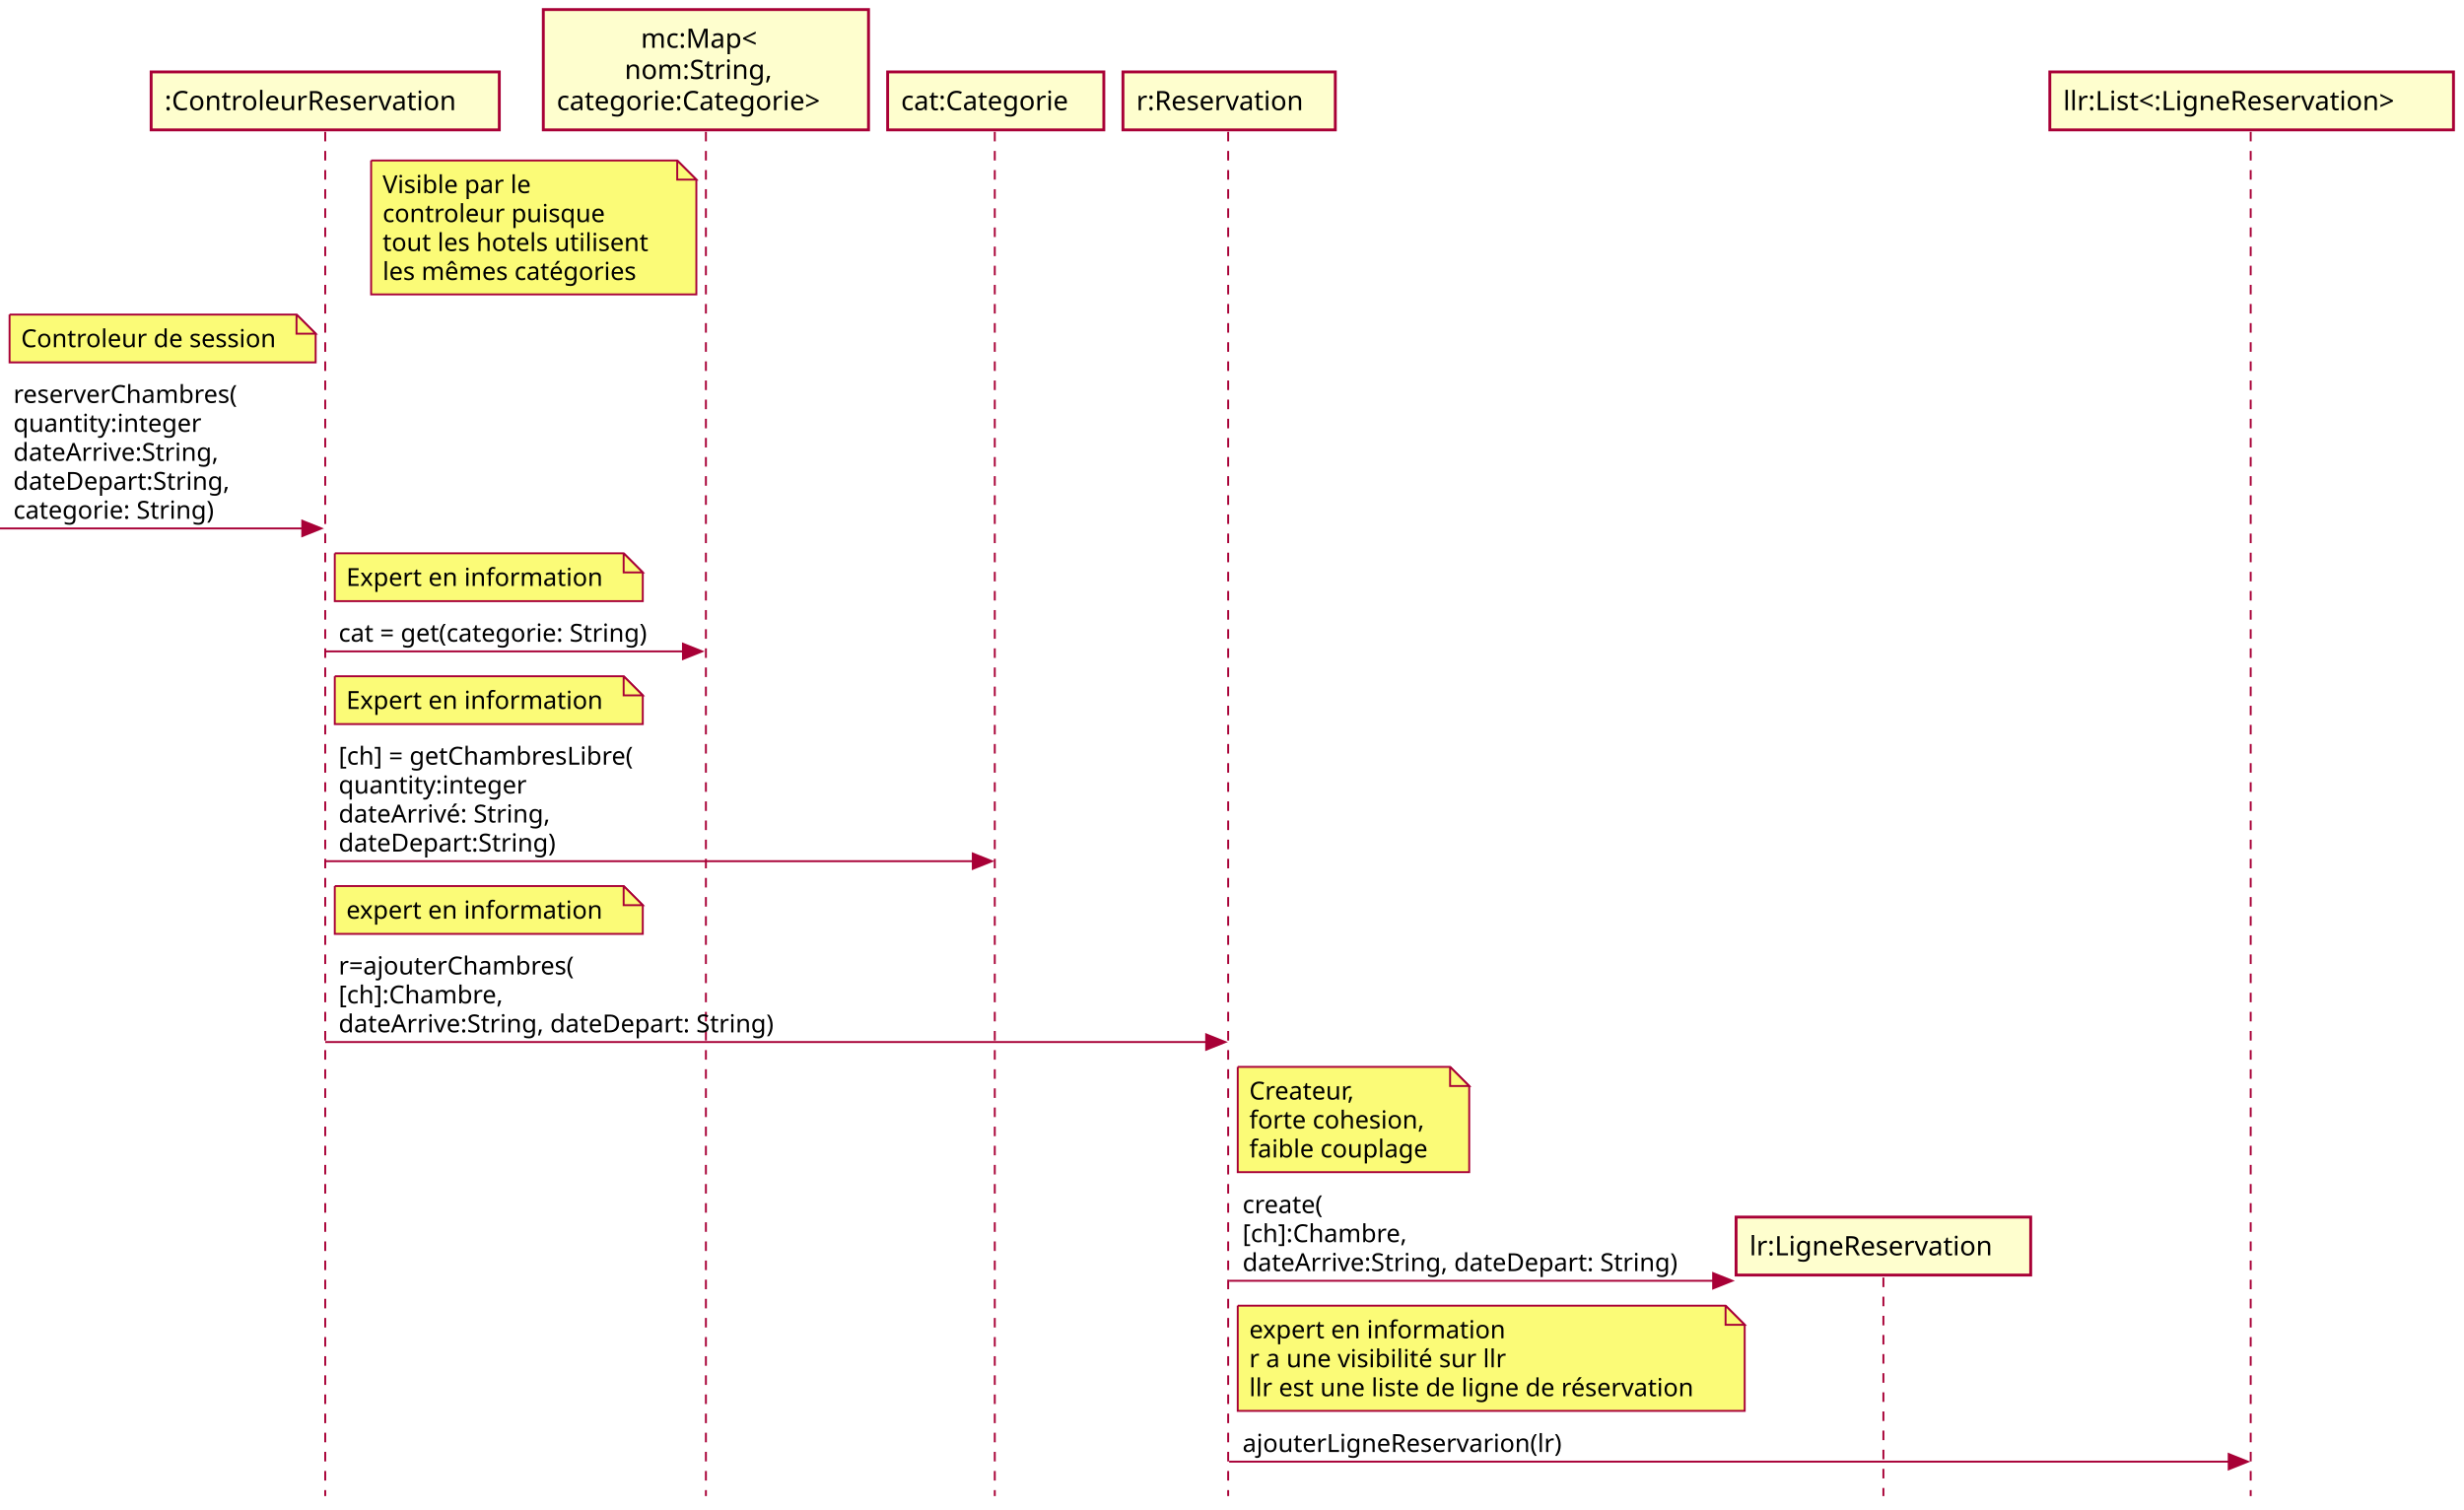
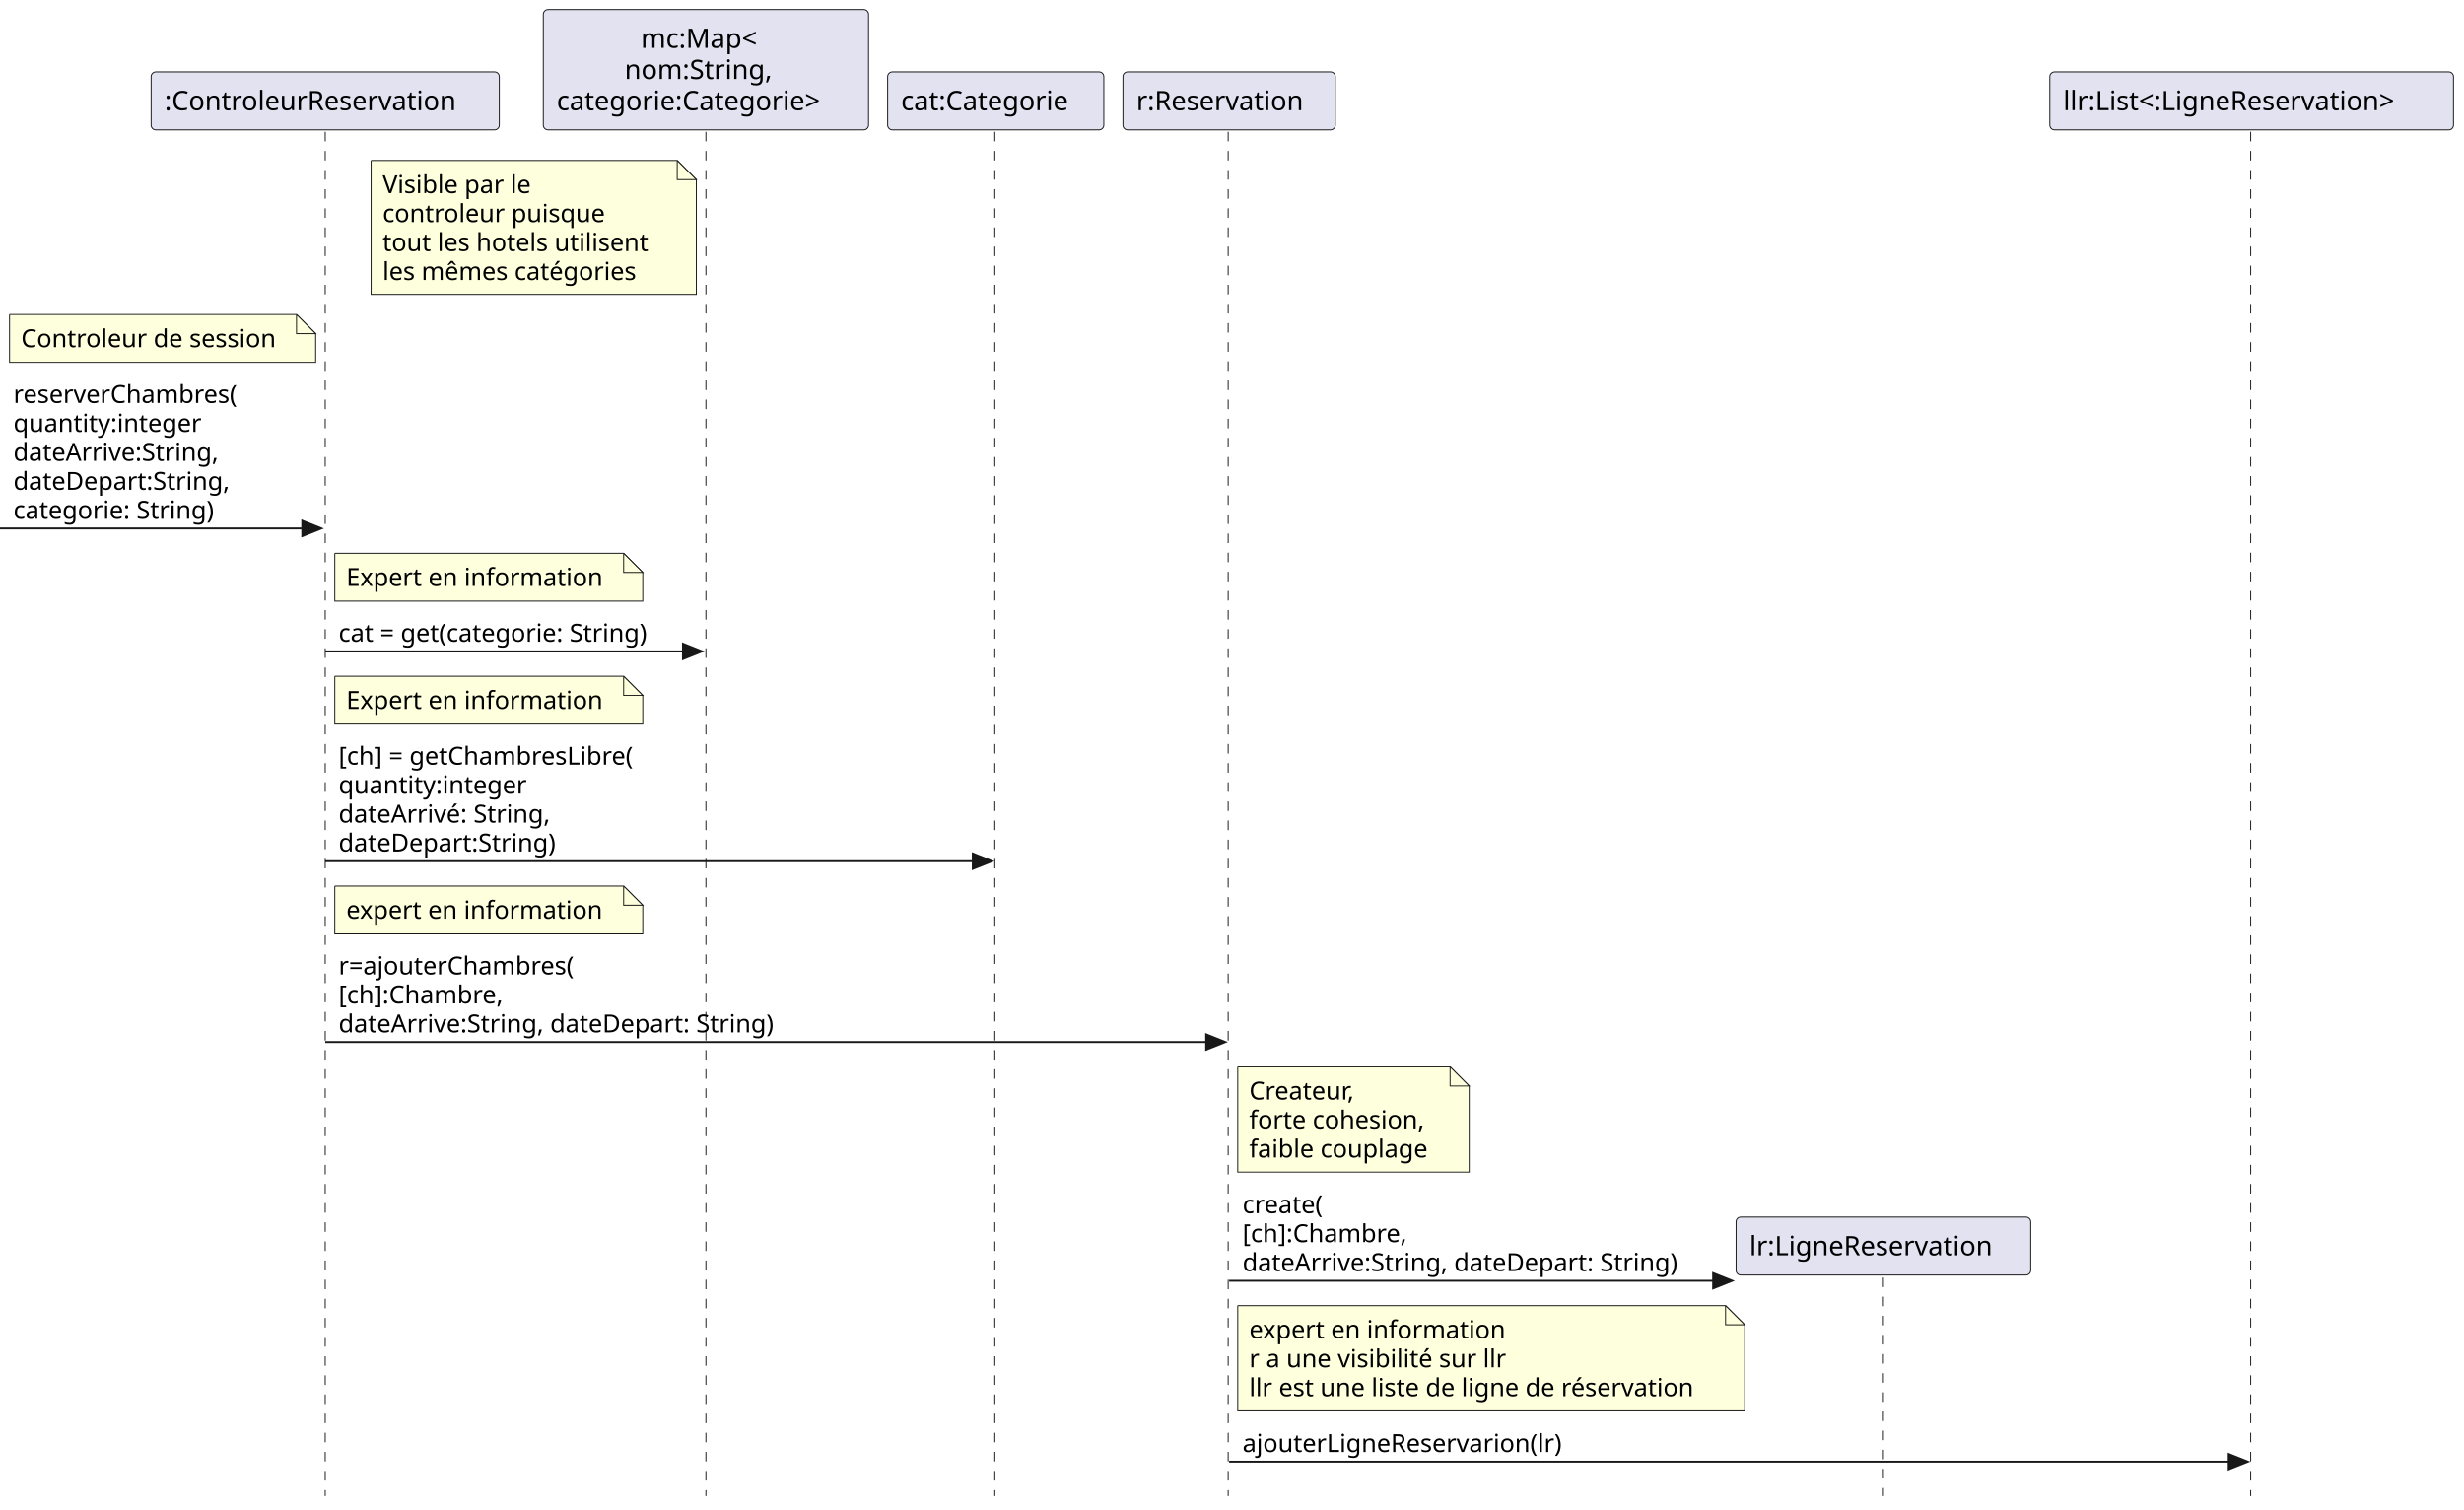
- <svg xmlns="http://www.w3.org/2000/svg" contentScriptType="application/ecmascript" contentStyleType="text/css" height="789px" preserveAspectRatio="none" style="width:1288px;height:789px;" version="1.1" viewBox="0 0 1288 789" width="1288px" zoomAndPan="magnify">
+ <svg xmlns="http://www.w3.org/2000/svg" contentStyleType="text/css" height="789px" preserveAspectRatio="none" style="width:1288px;height:789px;background:#FFFFFF;" version="1.1" viewBox="0 0 1288 789" width="1288px" zoomAndPan="magnify">
  <defs />
  <g>
-     <line style="stroke:#A80036;stroke-width:1.0;stroke-dasharray:5.0,5.0;" x1="170" x2="170" y1="68.891" y2="782.008" />
-     <line style="stroke:#A80036;stroke-width:1.0;stroke-dasharray:5.0,5.0;" x1="369" x2="369" y1="68.891" y2="782.008" />
-     <line style="stroke:#A80036;stroke-width:1.0;stroke-dasharray:5.0,5.0;" x1="520" x2="520" y1="68.891" y2="782.008" />
-     <line style="stroke:#A80036;stroke-width:1.0;stroke-dasharray:5.0,5.0;" x1="642" x2="642" y1="68.891" y2="782.008" />
-     <line style="stroke:#A80036;stroke-width:1.0;stroke-dasharray:5.0,5.0;" x1="984.5" x2="984.5" y1="657.777" y2="782.008" />
-     <line style="stroke:#A80036;stroke-width:1.0;stroke-dasharray:5.0,5.0;" x1="1176.5" x2="1176.5" y1="68.891" y2="782.008" />
-     <rect fill="#FEFECE" height="30.297" style="stroke:#A80036;stroke-width:1.5;" width="182" x="79" y="37.594" />
+     <line style="stroke:#181818;stroke-width:0.5;stroke-dasharray:5.0,5.0;" x1="170" x2="170" y1="68.891" y2="782.008" />
+     <line style="stroke:#181818;stroke-width:0.5;stroke-dasharray:5.0,5.0;" x1="369" x2="369" y1="68.891" y2="782.008" />
+     <line style="stroke:#181818;stroke-width:0.5;stroke-dasharray:5.0,5.0;" x1="520" x2="520" y1="68.891" y2="782.008" />
+     <line style="stroke:#181818;stroke-width:0.5;stroke-dasharray:5.0,5.0;" x1="642" x2="642" y1="68.891" y2="782.008" />
+     <line style="stroke:#181818;stroke-width:0.5;stroke-dasharray:5.0,5.0;" x1="984.5" x2="984.5" y1="657.777" y2="782.008" />
+     <line style="stroke:#181818;stroke-width:0.5;stroke-dasharray:5.0,5.0;" x1="1176.5" x2="1176.5" y1="68.891" y2="782.008" />
+     <rect fill="#E2E2F0" height="30.297" rx="2.5" ry="2.5" style="stroke:#181818;stroke-width:0.5;" width="182" x="79" y="37.594" />
    <text fill="#000000" font-family="sans-serif" font-size="14" lengthAdjust="spacing" textLength="168" x="86" y="57.589">:ControleurReservation</text>
-     <rect fill="#FEFECE" height="62.891" style="stroke:#A80036;stroke-width:1.5;" width="170" x="284" y="5" />
+     <rect fill="#E2E2F0" height="62.891" rx="2.5" ry="2.5" style="stroke:#181818;stroke-width:0.5;" width="170" x="284" y="5" />
    <text fill="#000000" font-family="sans-serif" font-size="14" lengthAdjust="spacing" textLength="68" x="335" y="24.995">mc:Map&lt;</text>
    <text fill="#000000" font-family="sans-serif" font-size="14" lengthAdjust="spacing" textLength="85" x="326.5" y="41.292">nom:String,</text>
    <text fill="#000000" font-family="sans-serif" font-size="14" lengthAdjust="spacing" textLength="156" x="291" y="57.589">categorie:Categorie&gt;</text>
-     <rect fill="#FEFECE" height="30.297" style="stroke:#A80036;stroke-width:1.5;" width="113" x="464" y="37.594" />
+     <rect fill="#E2E2F0" height="30.297" rx="2.5" ry="2.5" style="stroke:#181818;stroke-width:0.5;" width="113" x="464" y="37.594" />
    <text fill="#000000" font-family="sans-serif" font-size="14" lengthAdjust="spacing" textLength="99" x="471" y="57.589">cat:Categorie</text>
-     <rect fill="#FEFECE" height="30.297" style="stroke:#A80036;stroke-width:1.5;" width="111" x="587" y="37.594" />
+     <rect fill="#E2E2F0" height="30.297" rx="2.5" ry="2.5" style="stroke:#181818;stroke-width:0.5;" width="111" x="587" y="37.594" />
    <text fill="#000000" font-family="sans-serif" font-size="14" lengthAdjust="spacing" textLength="97" x="594" y="57.589">r:Reservation</text>
-     <rect fill="#FEFECE" height="30.297" style="stroke:#A80036;stroke-width:1.5;" width="211" x="1071.5" y="37.594" />
+     <rect fill="#E2E2F0" height="30.297" rx="2.5" ry="2.5" style="stroke:#181818;stroke-width:0.5;" width="211" x="1071.5" y="37.594" />
    <text fill="#000000" font-family="sans-serif" font-size="14" lengthAdjust="spacing" textLength="197" x="1078.5" y="57.589">llr:List&lt;:LigneReservation&gt;</text>
-     <path d="M194,83.891 L194,153.891 L364,153.891 L364,93.891 L354,83.891 L194,83.891 " fill="#FBFB77" style="stroke:#A80036;stroke-width:1.0;" />
-     <path d="M354,83.891 L354,93.891 L364,93.891 L354,83.891 " fill="#FBFB77" style="stroke:#A80036;stroke-width:1.0;" />
+     <path d="M194,83.891 L194,153.891 L364,153.891 L364,93.891 L354,83.891 L194,83.891 " fill="#FEFFDD" style="stroke:#181818;stroke-width:0.5;" />
+     <path d="M354,83.891 L354,93.891 L364,93.891 L354,83.891 " fill="#FEFFDD" style="stroke:#181818;stroke-width:0.5;" />
    <text fill="#000000" font-family="sans-serif" font-size="13" lengthAdjust="spacing" textLength="81" x="200" y="100.957">Visible par le</text>
    <text fill="#000000" font-family="sans-serif" font-size="13" lengthAdjust="spacing" textLength="119" x="200" y="116.09">controleur puisque</text>
    <text fill="#000000" font-family="sans-serif" font-size="13" lengthAdjust="spacing" textLength="145" x="200" y="131.223">tout les hotels utilisent</text>
    <text fill="#000000" font-family="sans-serif" font-size="13" lengthAdjust="spacing" textLength="142" x="200" y="146.356">les mêmes catégories</text>
-     <path d="M5,164.422 L5,189.422 L165,189.422 L165,174.422 L155,164.422 L5,164.422 " fill="#FBFB77" style="stroke:#A80036;stroke-width:1.0;" />
-     <path d="M155,164.422 L155,174.422 L165,174.422 L155,164.422 " fill="#FBFB77" style="stroke:#A80036;stroke-width:1.0;" />
+     <path d="M5,164.422 L5,189.422 L165,189.422 L165,174.422 L155,164.422 L5,164.422 " fill="#FEFFDD" style="stroke:#181818;stroke-width:0.5;" />
+     <path d="M155,164.422 L155,174.422 L165,174.422 L155,164.422 " fill="#FEFFDD" style="stroke:#181818;stroke-width:0.5;" />
    <text fill="#000000" font-family="sans-serif" font-size="13" lengthAdjust="spacing" textLength="139" x="11" y="181.489">Controleur de session</text>
-     <polygon fill="#A80036" points="158,272.219,168,276.219,158,280.219" style="stroke:#A80036;stroke-width:1.0;" />
-     <line style="stroke:#A80036;stroke-width:1.0;" x1="0" x2="164" y1="276.219" y2="276.219" />
+     <polygon fill="#181818" points="158,272.219,168,276.219,158,280.219" style="stroke:#181818;stroke-width:1.0;" />
+     <line style="stroke:#181818;stroke-width:1.0;" x1="0" x2="164" y1="276.219" y2="276.219" />
    <text fill="#000000" font-family="sans-serif" font-size="13" lengthAdjust="spacing" textLength="125" x="7" y="210.622">reserverChambres(</text>
    <text fill="#000000" font-family="sans-serif" font-size="13" lengthAdjust="spacing" textLength="103" x="7" y="225.754">quantity:integer</text>
    <text fill="#000000" font-family="sans-serif" font-size="13" lengthAdjust="spacing" textLength="113" x="7" y="240.887">dateArrive:String,</text>
    <text fill="#000000" font-family="sans-serif" font-size="13" lengthAdjust="spacing" textLength="119" x="7" y="256.02">dateDepart:String,</text>
    <text fill="#000000" font-family="sans-serif" font-size="13" lengthAdjust="spacing" textLength="111" x="7" y="271.153">categorie: String)</text>
-     <path d="M175,289.219 L175,314.219 L336,314.219 L336,299.219 L326,289.219 L175,289.219 " fill="#FBFB77" style="stroke:#A80036;stroke-width:1.0;" />
-     <path d="M326,289.219 L326,299.219 L336,299.219 L326,289.219 " fill="#FBFB77" style="stroke:#A80036;stroke-width:1.0;" />
+     <path d="M175,289.219 L175,314.219 L336,314.219 L336,299.219 L326,289.219 L175,289.219 " fill="#FEFFDD" style="stroke:#181818;stroke-width:0.5;" />
+     <path d="M326,289.219 L326,299.219 L336,299.219 L326,289.219 " fill="#FEFFDD" style="stroke:#181818;stroke-width:0.5;" />
    <text fill="#000000" font-family="sans-serif" font-size="13" lengthAdjust="spacing" textLength="140" x="181" y="306.286">Expert en information</text>
-     <polygon fill="#A80036" points="357,336.484,367,340.484,357,344.484" style="stroke:#A80036;stroke-width:1.0;" />
-     <line style="stroke:#A80036;stroke-width:1.0;" x1="170" x2="363" y1="340.484" y2="340.484" />
+     <polygon fill="#181818" points="357,336.484,367,340.484,357,344.484" style="stroke:#181818;stroke-width:1.0;" />
+     <line style="stroke:#181818;stroke-width:1.0;" x1="170" x2="363" y1="340.484" y2="340.484" />
    <text fill="#000000" font-family="sans-serif" font-size="13" lengthAdjust="spacing" textLength="175" x="177" y="335.418">cat = get(categorie: String)</text>
-     <path d="M175,353.484 L175,378.484 L336,378.484 L336,363.484 L326,353.484 L175,353.484 " fill="#FBFB77" style="stroke:#A80036;stroke-width:1.0;" />
-     <path d="M326,353.484 L326,363.484 L336,363.484 L326,353.484 " fill="#FBFB77" style="stroke:#A80036;stroke-width:1.0;" />
+     <path d="M175,353.484 L175,378.484 L336,378.484 L336,363.484 L326,353.484 L175,353.484 " fill="#FEFFDD" style="stroke:#181818;stroke-width:0.5;" />
+     <path d="M326,353.484 L326,363.484 L336,363.484 L326,353.484 " fill="#FEFFDD" style="stroke:#181818;stroke-width:0.5;" />
    <text fill="#000000" font-family="sans-serif" font-size="13" lengthAdjust="spacing" textLength="140" x="181" y="370.551">Expert en information</text>
-     <polygon fill="#A80036" points="508.5,446.148,518.5,450.148,508.5,454.148" style="stroke:#A80036;stroke-width:1.0;" />
-     <line style="stroke:#A80036;stroke-width:1.0;" x1="170" x2="514.5" y1="450.148" y2="450.148" />
+     <polygon fill="#181818" points="508.5,446.148,518.5,450.148,508.5,454.148" style="stroke:#181818;stroke-width:1.0;" />
+     <line style="stroke:#181818;stroke-width:1.0;" x1="170" x2="514.5" y1="450.148" y2="450.148" />
    <text fill="#000000" font-family="sans-serif" font-size="13" lengthAdjust="spacing" textLength="166" x="177" y="399.684">[ch] = getChambresLibre(</text>
    <text fill="#000000" font-family="sans-serif" font-size="13" lengthAdjust="spacing" textLength="103" x="177" y="414.817">quantity:integer</text>
    <text fill="#000000" font-family="sans-serif" font-size="13" lengthAdjust="spacing" textLength="117" x="177" y="429.95">dateArrivé: String,</text>
    <text fill="#000000" font-family="sans-serif" font-size="13" lengthAdjust="spacing" textLength="120" x="177" y="445.082">dateDepart:String)</text>
-     <path d="M175,463.148 L175,488.148 L336,488.148 L336,473.148 L326,463.148 L175,463.148 " fill="#FBFB77" style="stroke:#A80036;stroke-width:1.0;" />
-     <path d="M326,463.148 L326,473.148 L336,473.148 L326,463.148 " fill="#FBFB77" style="stroke:#A80036;stroke-width:1.0;" />
+     <path d="M175,463.148 L175,488.148 L336,488.148 L336,473.148 L326,463.148 L175,463.148 " fill="#FEFFDD" style="stroke:#181818;stroke-width:0.5;" />
+     <path d="M326,463.148 L326,473.148 L336,473.148 L326,463.148 " fill="#FEFFDD" style="stroke:#181818;stroke-width:0.5;" />
    <text fill="#000000" font-family="sans-serif" font-size="13" lengthAdjust="spacing" textLength="140" x="181" y="480.215">expert en information</text>
-     <polygon fill="#A80036" points="630.5,540.68,640.5,544.68,630.5,548.68" style="stroke:#A80036;stroke-width:1.0;" />
-     <line style="stroke:#A80036;stroke-width:1.0;" x1="170" x2="636.5" y1="544.68" y2="544.68" />
+     <polygon fill="#181818" points="630.5,540.68,640.5,544.68,630.5,548.68" style="stroke:#181818;stroke-width:1.0;" />
+     <line style="stroke:#181818;stroke-width:1.0;" x1="170" x2="636.5" y1="544.68" y2="544.68" />
    <text fill="#000000" font-family="sans-serif" font-size="13" lengthAdjust="spacing" textLength="131" x="177" y="509.348">r=ajouterChambres(</text>
    <text fill="#000000" font-family="sans-serif" font-size="13" lengthAdjust="spacing" textLength="93" x="177" y="524.481">[ch]:Chambre,</text>
    <text fill="#000000" font-family="sans-serif" font-size="13" lengthAdjust="spacing" textLength="241" x="177" y="539.614">dateArrive:String, dateDepart: String)</text>
-     <path d="M647,557.68 L647,612.68 L768,612.68 L768,567.68 L758,557.68 L647,557.68 " fill="#FBFB77" style="stroke:#A80036;stroke-width:1.0;" />
-     <path d="M758,557.68 L758,567.68 L768,567.68 L758,557.68 " fill="#FBFB77" style="stroke:#A80036;stroke-width:1.0;" />
+     <path d="M647,557.68 L647,612.68 L768,612.68 L768,567.68 L758,557.68 L647,557.68 " fill="#FEFFDD" style="stroke:#181818;stroke-width:0.5;" />
+     <path d="M758,557.68 L758,567.68 L768,567.68 L758,557.68 " fill="#FEFFDD" style="stroke:#181818;stroke-width:0.5;" />
    <text fill="#000000" font-family="sans-serif" font-size="13" lengthAdjust="spacing" textLength="60" x="653" y="574.747">Createur,</text>
    <text fill="#000000" font-family="sans-serif" font-size="13" lengthAdjust="spacing" textLength="96" x="653" y="589.879">forte cohesion,</text>
    <text fill="#000000" font-family="sans-serif" font-size="13" lengthAdjust="spacing" textLength="97" x="653" y="605.012">faible couplage</text>
-     <polygon fill="#A80036" points="895.5,665.477,905.5,669.477,895.5,673.477" style="stroke:#A80036;stroke-width:1.0;" />
-     <line style="stroke:#A80036;stroke-width:1.0;" x1="642.5" x2="901.5" y1="669.477" y2="669.477" />
+     <polygon fill="#181818" points="895.5,665.477,905.5,669.477,895.5,673.477" style="stroke:#181818;stroke-width:1.0;" />
+     <line style="stroke:#181818;stroke-width:1.0;" x1="642.5" x2="901.5" y1="669.477" y2="669.477" />
    <text fill="#000000" font-family="sans-serif" font-size="13" lengthAdjust="spacing" textLength="46" x="649.5" y="634.145">create(</text>
    <text fill="#000000" font-family="sans-serif" font-size="13" lengthAdjust="spacing" textLength="93" x="649.5" y="649.278">[ch]:Chambre,</text>
    <text fill="#000000" font-family="sans-serif" font-size="13" lengthAdjust="spacing" textLength="241" x="649.5" y="664.411">dateArrive:String, dateDepart: String)</text>
-     <rect fill="#FEFECE" height="30.297" style="stroke:#A80036;stroke-width:1.5;" width="154" x="907.5" y="636.18" />
+     <rect fill="#E2E2F0" height="30.297" rx="2.5" ry="2.5" style="stroke:#181818;stroke-width:0.5;" width="154" x="907.5" y="636.18" />
    <text fill="#000000" font-family="sans-serif" font-size="14" lengthAdjust="spacing" textLength="140" x="914.5" y="656.175">lr:LigneReservation</text>
-     <path d="M647,682.477 L647,737.477 L912,737.477 L912,692.477 L902,682.477 L647,682.477 " fill="#FBFB77" style="stroke:#A80036;stroke-width:1.0;" />
-     <path d="M902,682.477 L902,692.477 L912,692.477 L902,682.477 " fill="#FBFB77" style="stroke:#A80036;stroke-width:1.0;" />
+     <path d="M647,682.477 L647,737.477 L912,737.477 L912,692.477 L902,682.477 L647,682.477 " fill="#FEFFDD" style="stroke:#181818;stroke-width:0.5;" />
+     <path d="M902,682.477 L902,692.477 L912,692.477 L902,682.477 " fill="#FEFFDD" style="stroke:#181818;stroke-width:0.5;" />
    <text fill="#000000" font-family="sans-serif" font-size="13" lengthAdjust="spacing" textLength="140" x="653" y="699.543">expert en information</text>
    <text fill="#000000" font-family="sans-serif" font-size="13" lengthAdjust="spacing" textLength="139" x="653" y="714.676">r a une visibilité sur llr</text>
    <text fill="#000000" font-family="sans-serif" font-size="13" lengthAdjust="spacing" textLength="244" x="653" y="729.809">llr est une liste de ligne de réservation</text>
-     <polygon fill="#A80036" points="1165,760.008,1175,764.008,1165,768.008" style="stroke:#A80036;stroke-width:1.0;" />
-     <line style="stroke:#A80036;stroke-width:1.0;" x1="642.5" x2="1171" y1="764.008" y2="764.008" />
+     <polygon fill="#181818" points="1165,760.008,1175,764.008,1165,768.008" style="stroke:#181818;stroke-width:1.0;" />
+     <line style="stroke:#181818;stroke-width:1.0;" x1="642.5" x2="1171" y1="764.008" y2="764.008" />
    <text fill="#000000" font-family="sans-serif" font-size="13" lengthAdjust="spacing" textLength="174" x="649.5" y="758.942">ajouterLigneReservarion(lr)</text>
  </g>
</svg>
